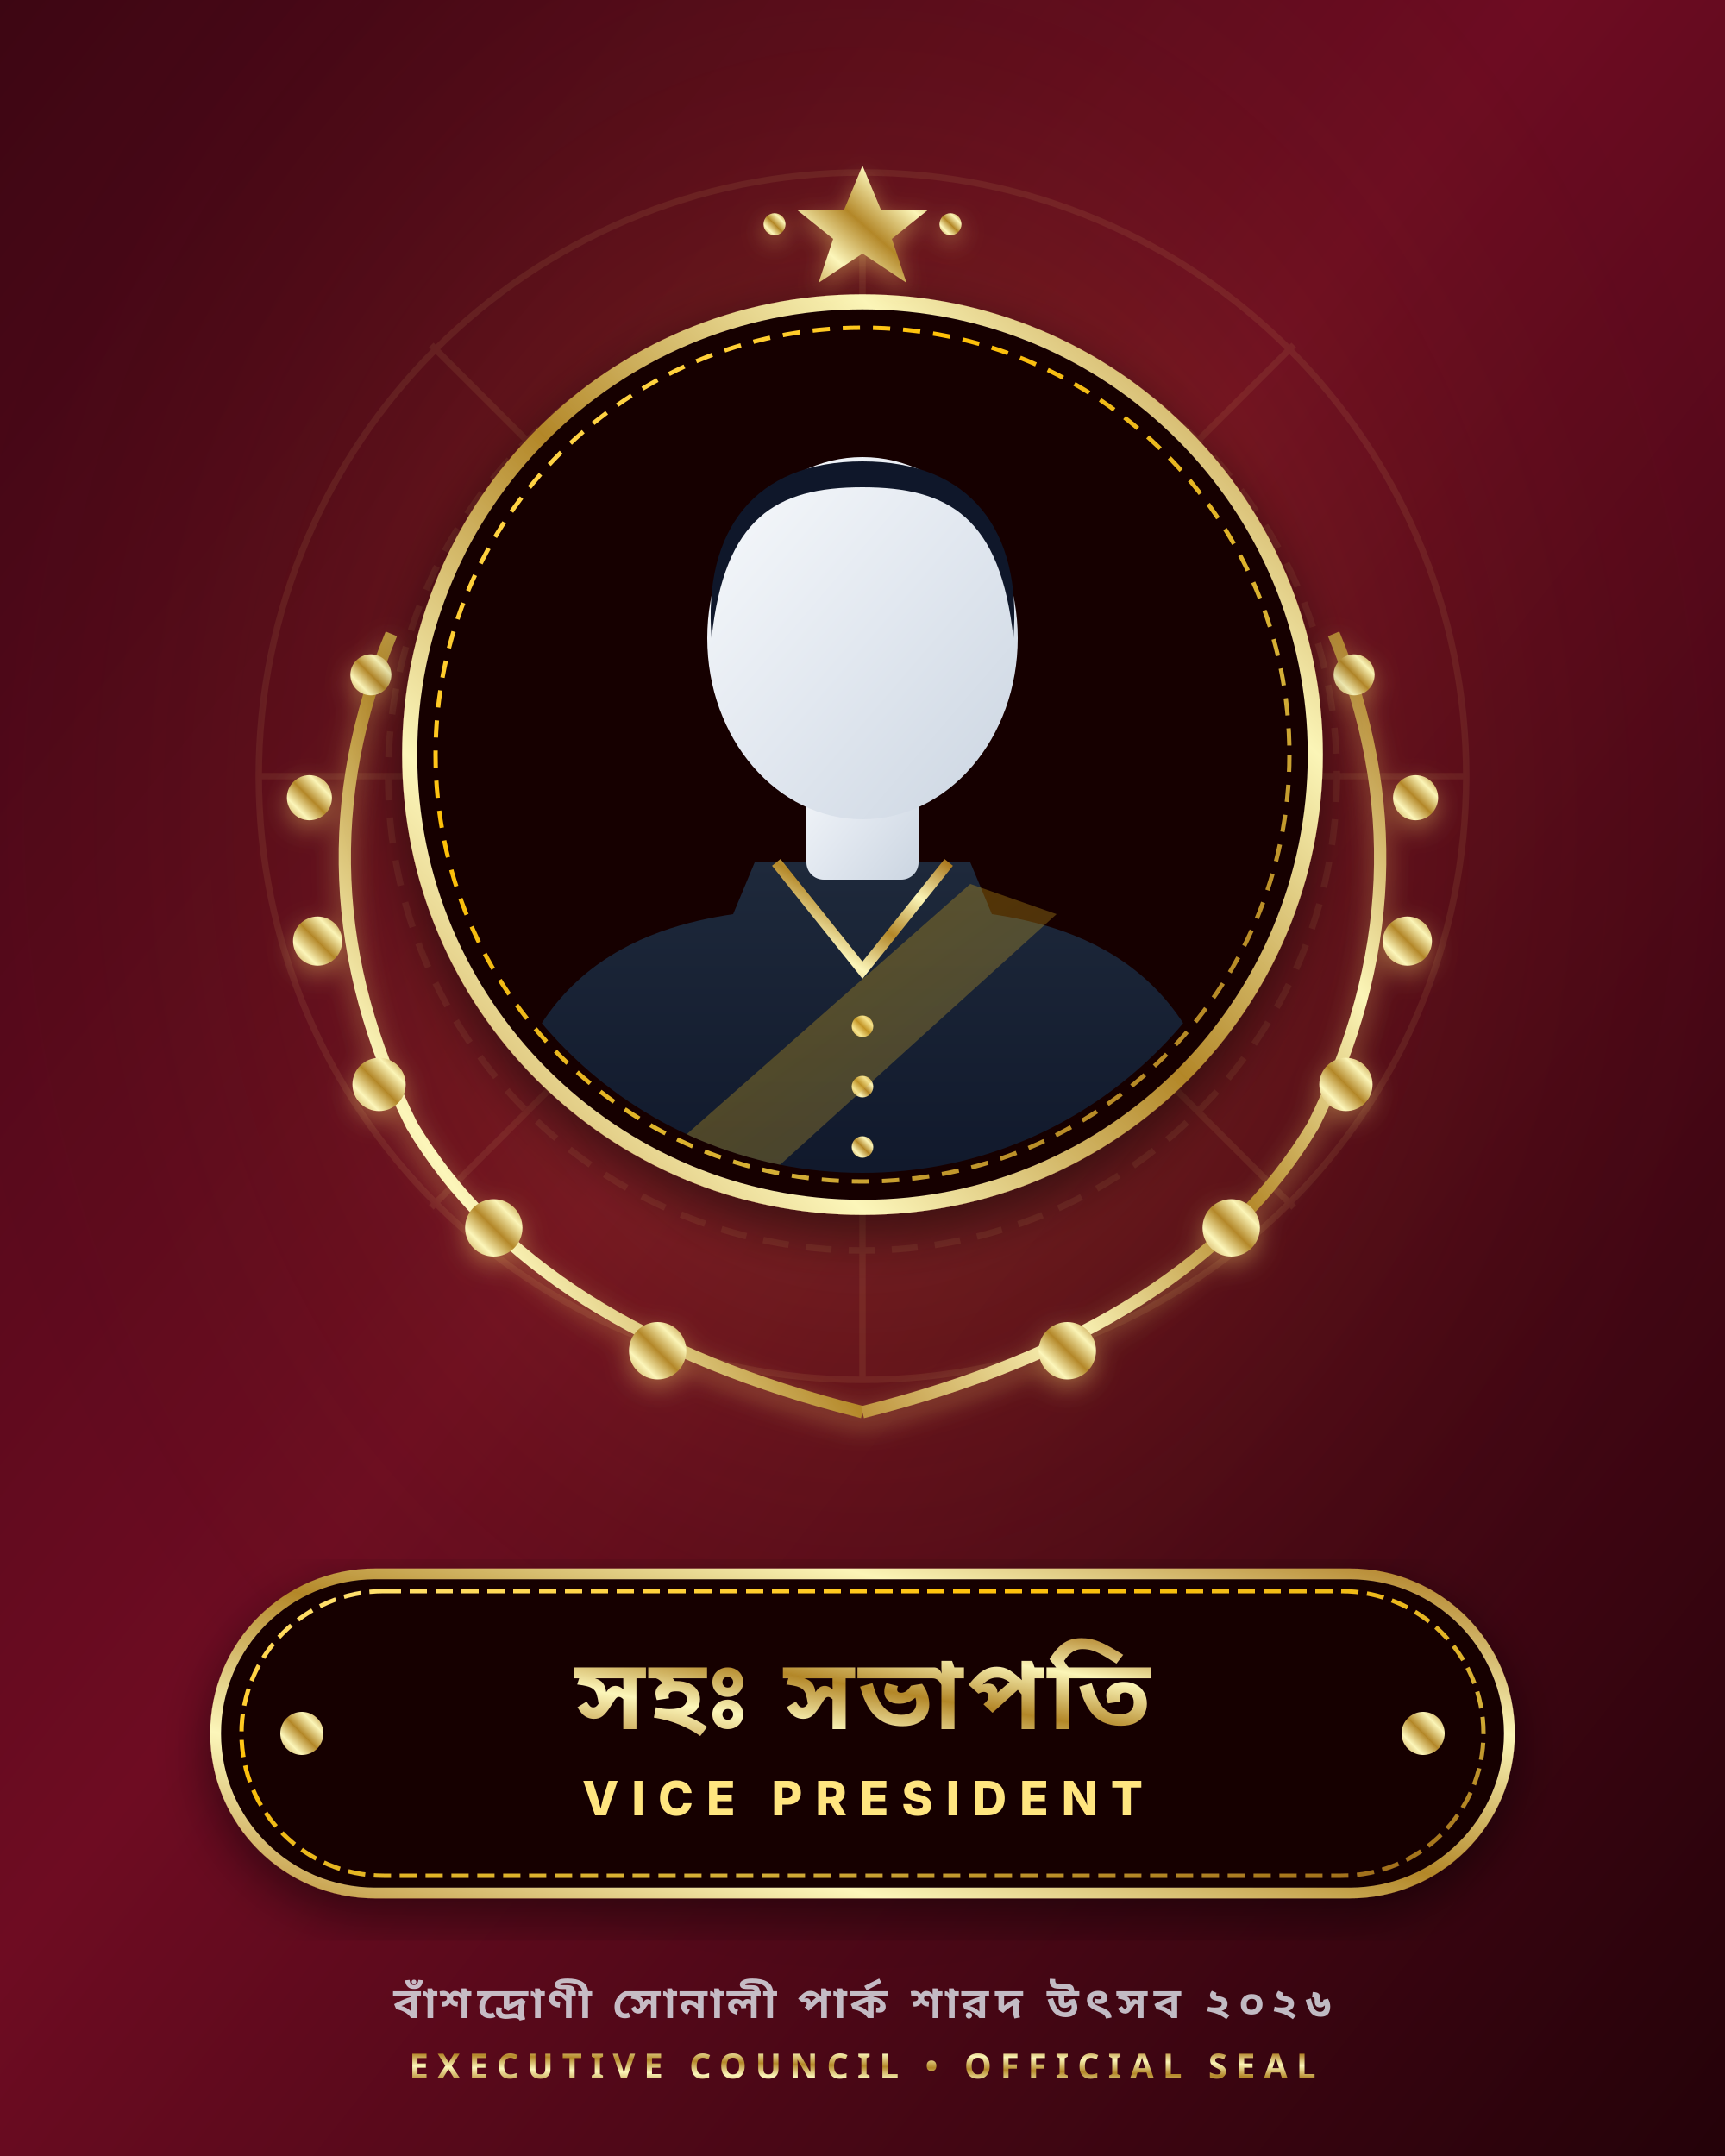
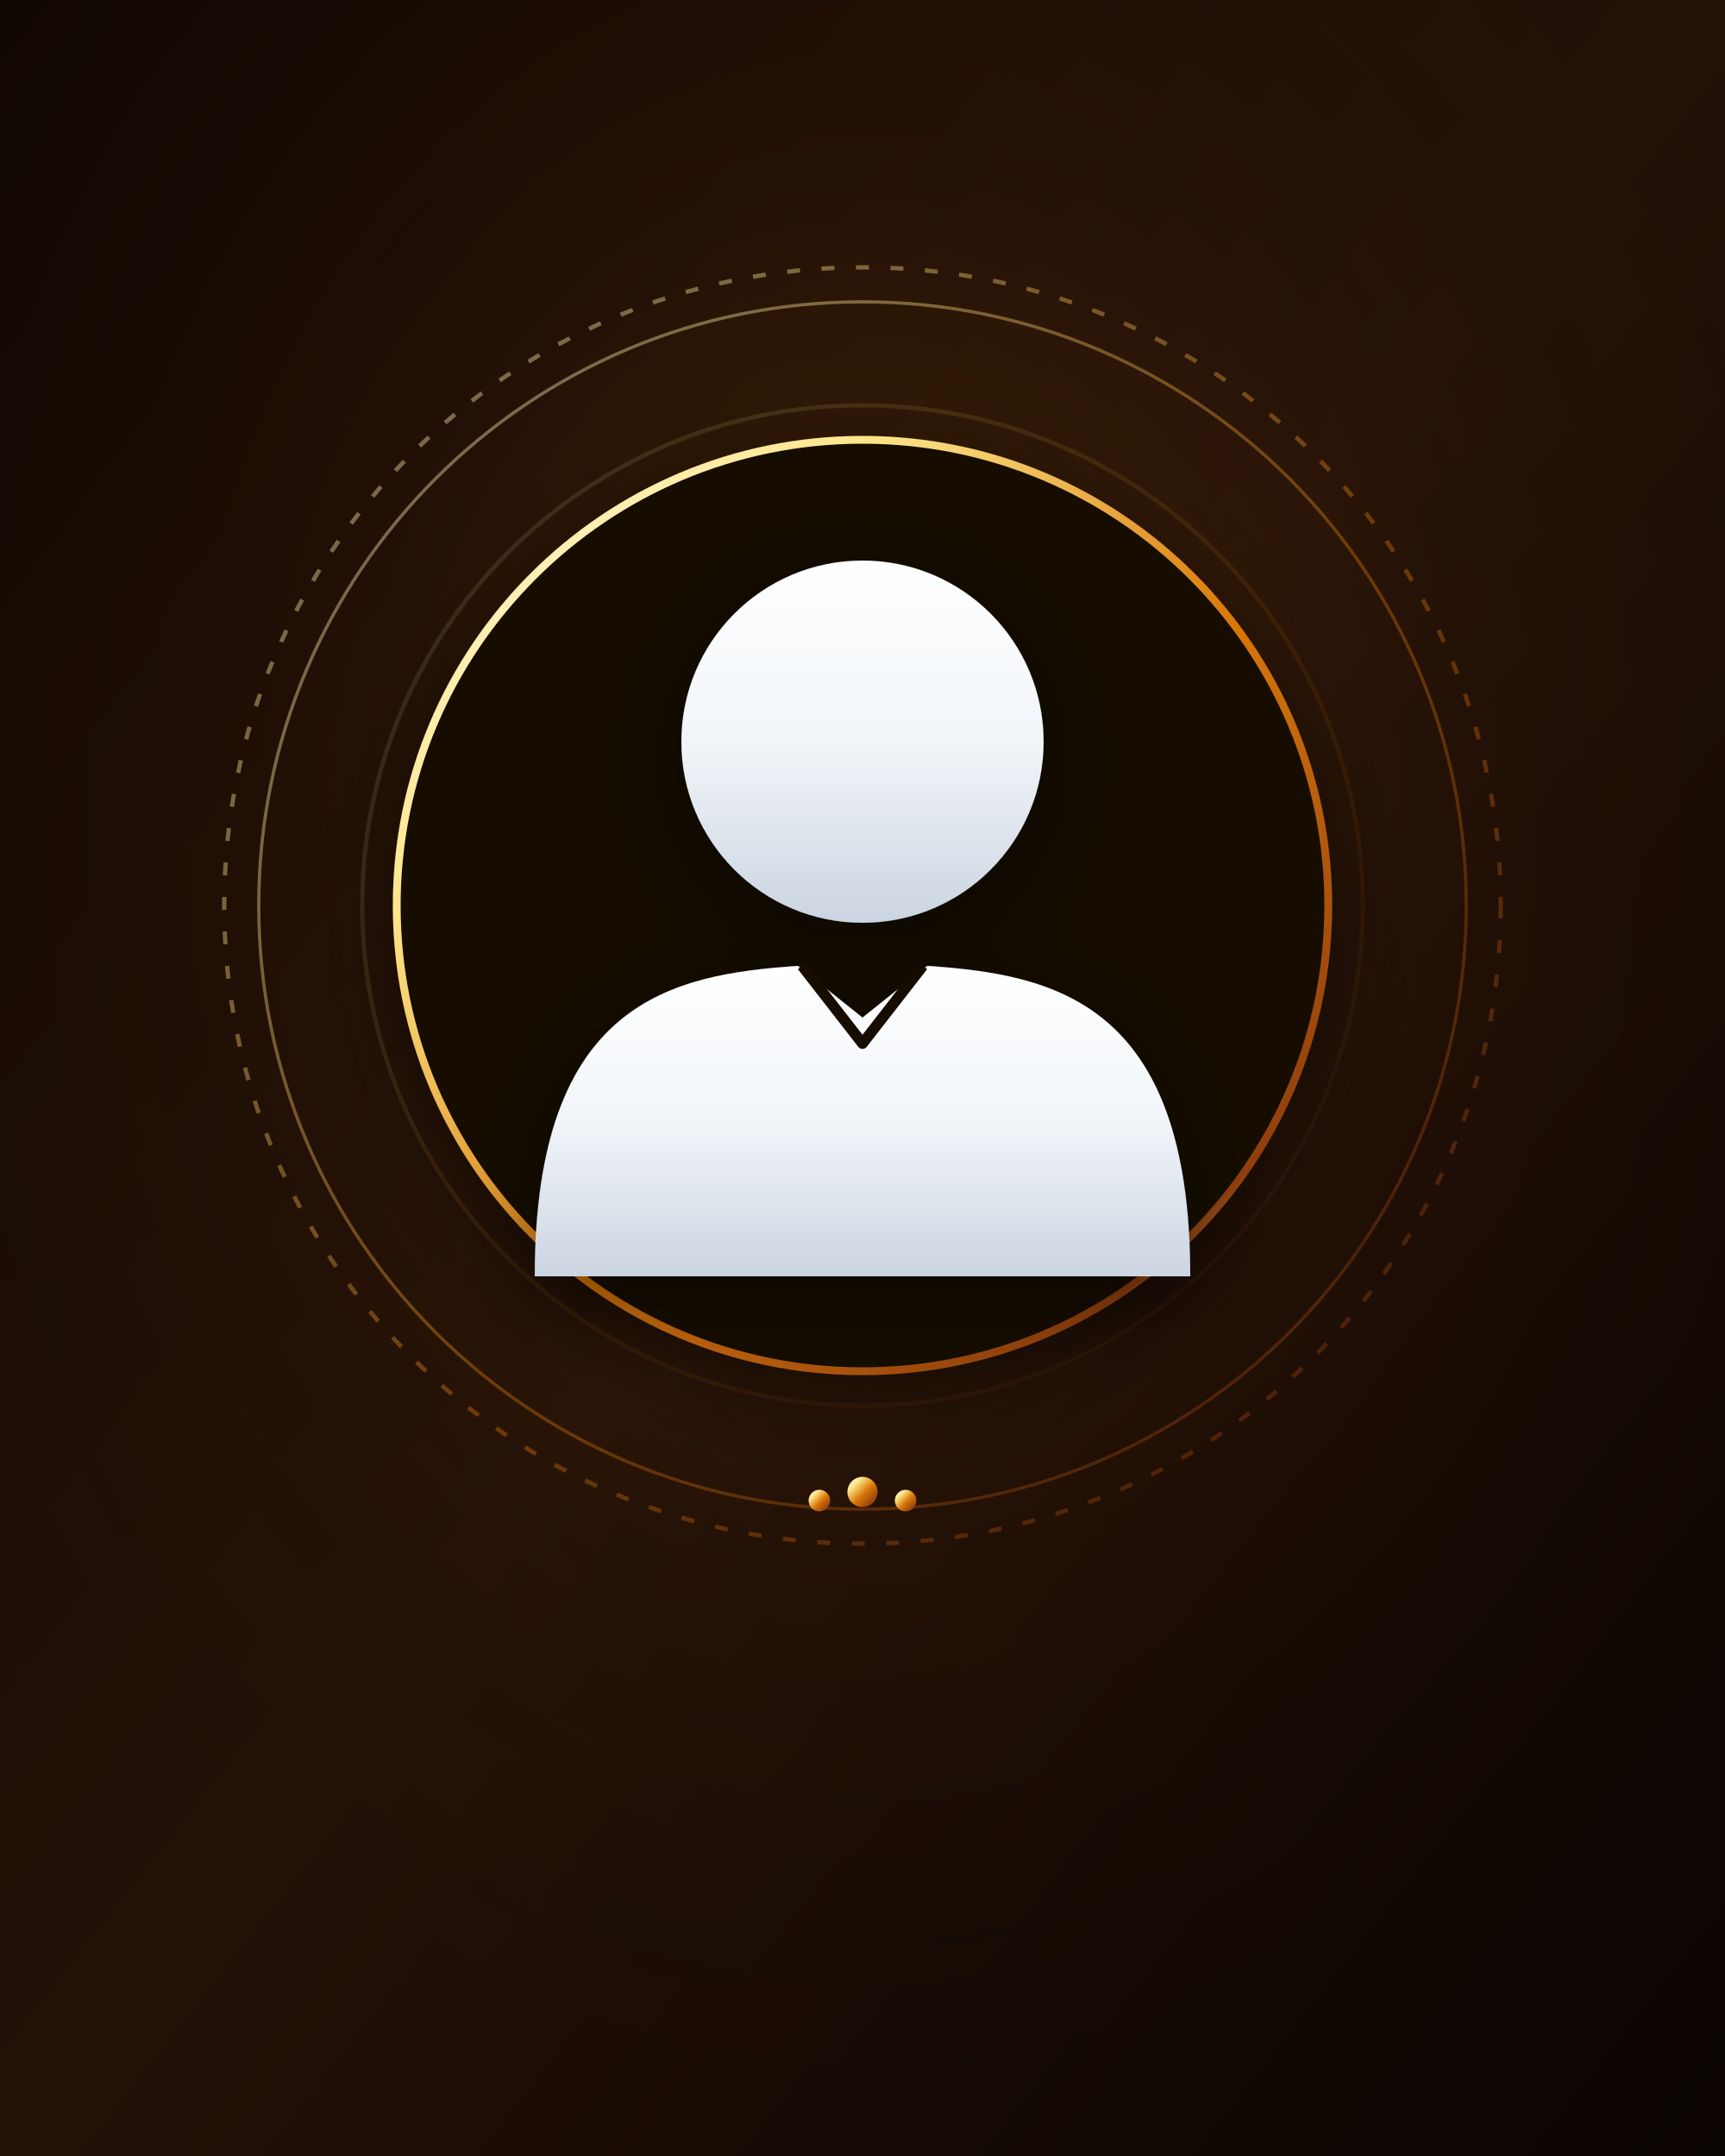
<svg xmlns="http://www.w3.org/2000/svg" viewBox="0 0 400 500" width="400" height="500">
  <defs>
-     <linearGradient id="bgGradVP" x1="0%" y1="0%" x2="100%" y2="100%">
-       <stop offset="0%" stop-color="#3D0613" />
-       <stop offset="45%" stop-color="#6E0C22" />
-       <stop offset="100%" stop-color="#240209" />
+     <linearGradient id="vpBg" x1="0%" y1="0%" x2="100%" y2="100%">
+       <stop offset="0%" stop-color="#120803" />
+       <stop offset="50%" stop-color="#221107" />
+       <stop offset="100%" stop-color="#0a0402" />
    </linearGradient>
-     <radialGradient id="spotlightVP" cx="50%" cy="38%" r="55%">
-       <stop offset="0%" stop-color="#FFDF73" stop-opacity="0.22" />
-       <stop offset="50%" stop-color="#B8860B" stop-opacity="0.08" />
+     <radialGradient id="vpSpotlight" cx="50%" cy="38%" r="65%">
+       <stop offset="0%" stop-color="#f59e0b" stop-opacity="0.2" />
+       <stop offset="45%" stop-color="#b45309" stop-opacity="0.06" />
      <stop offset="100%" stop-color="#000000" stop-opacity="0" />
    </radialGradient>
-     <linearGradient id="goldBaseVP" x1="0%" y1="0%" x2="100%" y2="100%">
-       <stop offset="0%" stop-color="#FFE57F" />
-       <stop offset="30%" stop-color="#FFC107" />
-       <stop offset="70%" stop-color="#D4AF37" />
-       <stop offset="100%" stop-color="#996515" />
+     <linearGradient id="vpGold" x1="0%" y1="0%" x2="100%" y2="100%">
+       <stop offset="0%" stop-color="#fffbeb" />
+       <stop offset="25%" stop-color="#fde68a" />
+       <stop offset="55%" stop-color="#d97706" />
+       <stop offset="85%" stop-color="#92400e" />
+       <stop offset="100%" stop-color="#fef3c7" />
    </linearGradient>
-     <linearGradient id="goldLightVP" x1="0%" y1="100%" x2="100%" y2="0%">
-       <stop offset="0%" stop-color="#BF953F" />
-       <stop offset="25%" stop-color="#FCF6BA" />
-       <stop offset="50%" stop-color="#B38728" />
-       <stop offset="75%" stop-color="#FBF5B7" />
-       <stop offset="100%" stop-color="#AA771C" />
+     <linearGradient id="vpSilhouette" x1="0%" y1="0%" x2="0%" y2="100%">
+       <stop offset="0%" stop-color="#ffffff" />
+       <stop offset="50%" stop-color="#f1f5f9" />
+       <stop offset="100%" stop-color="#cbd5e1" />
    </linearGradient>
-     <linearGradient id="silhouetteGradVP" x1="0%" y1="0%" x2="100%" y2="100%">
-       <stop offset="0%" stop-color="#F8FAFC" />
-       <stop offset="50%" stop-color="#E2E8F0" />
-       <stop offset="100%" stop-color="#CBD5E1" />
-     </linearGradient>
-     <linearGradient id="suitGradVP" x1="0%" y1="0%" x2="0%" y2="100%">
-       <stop offset="0%" stop-color="#1E293B" />
-       <stop offset="100%" stop-color="#0F172A" />
-     </linearGradient>
-     <filter id="goldGlowVP" x="-20%" y="-20%" width="140%" height="140%">
-       <feDropShadow dx="0" dy="2" stdDeviation="3" flood-color="#FFDF73" flood-opacity="0.4" />
-     </filter>
-     <filter id="cardShadowVP" x="-10%" y="-10%" width="120%" height="125%">
-       <feDropShadow dx="0" dy="4" stdDeviation="6" flood-color="#000000" flood-opacity="0.5" />
+     <filter id="vpShadow" x="-20%" y="-20%" width="140%" height="140%">
+       <feDropShadow dx="0" dy="5" stdDeviation="10" flood-color="#000000" flood-opacity="0.5" />
    </filter>
  </defs>
-   <rect width="400" height="500" fill="url(#bgGradVP)" />
-   <rect width="400" height="500" fill="url(#spotlightVP)" />
-   <g opacity="0.08" stroke="#FFE57F" stroke-width="1.5" fill="none">
-     <circle cx="200" cy="180" r="140" />
-     <circle cx="200" cy="180" r="110" stroke-dasharray="6,4" />
-     <circle cx="200" cy="180" r="80" />
-     <path d="M 200,40 L 200,320 M 60,180 L 340,180 M 100,80 L 300,280 M 100,280 L 300,80" />
+   <rect width="400" height="500" fill="url(#vpBg)" />
+   <rect width="400" height="500" fill="url(#vpSpotlight)" />
+   <g opacity="0.4" stroke="url(#vpGold)" stroke-width="1" fill="none">
+     <circle cx="200" cy="210" r="148" stroke-dasharray="3,5" />
+     <circle cx="200" cy="210" r="140" stroke-width="0.75" />
+     <circle cx="200" cy="210" r="116" stroke-opacity="0.3" />
  </g>
-   <g transform="translate(200, 185) scale(0.95)" filter="url(#goldGlowVP)">
-     <path d="M -115,-40 Q -140,20 -110,80 Q -80,130 0,150" fill="none" stroke="url(#goldLightVP)" stroke-width="3" />
-     <circle cx="-120" cy="-30" r="5" fill="url(#goldLightVP)" />
-     <circle cx="-135" cy="0" r="5.5" fill="url(#goldLightVP)" />
-     <circle cx="-133" cy="35" r="6" fill="url(#goldLightVP)" />
-     <circle cx="-118" cy="70" r="6.5" fill="url(#goldLightVP)" />
-     <circle cx="-90" cy="105" r="7" fill="url(#goldLightVP)" />
-     <circle cx="-50" cy="135" r="7" fill="url(#goldLightVP)" />
-     <path d="M 115,-40 Q 140,20 110,80 Q 80,130 0,150" fill="none" stroke="url(#goldLightVP)" stroke-width="3" />
-     <circle cx="120" cy="-30" r="5" fill="url(#goldLightVP)" />
-     <circle cx="135" cy="0" r="5.5" fill="url(#goldLightVP)" />
-     <circle cx="133" cy="35" r="6" fill="url(#goldLightVP)" />
-     <circle cx="118" cy="70" r="6.5" fill="url(#goldLightVP)" />
-     <circle cx="90" cy="105" r="7" fill="url(#goldLightVP)" />
-     <circle cx="50" cy="135" r="7" fill="url(#goldLightVP)" />
+   <circle cx="200" cy="210" r="108" fill="#170c05" stroke="url(#vpGold)" stroke-width="1.8" filter="url(#vpShadow)" />
+   <g filter="url(#vpShadow)">
+     <circle cx="200" cy="172" r="42" fill="url(#vpSilhouette)" />
+     <path d="M 124 296 C 124 232, 156 226, 185 224 L 200 236 L 215 224 C 244 226, 276 232, 276 296 Z" fill="url(#vpSilhouette)" />
+     <path d="M 186 224 L 200 242 L 214 224" stroke="#170c05" stroke-width="2.5" fill="none" stroke-linejoin="round" />
  </g>
-   <circle cx="200" cy="175" r="105" fill="#180206" stroke="url(#goldLightVP)" stroke-width="3.5" filter="url(#cardShadowVP)" />
-   <circle cx="200" cy="175" r="99" fill="none" stroke="url(#goldBaseVP)" stroke-width="1" stroke-dasharray="4,3" />
-   <g id="executiveSilhouetteVP">
-     <clipPath id="medallionClipVP">
-       <circle cx="200" cy="175" r="97" />
-     </clipPath>
-     <g clip-path="url(#medallionClipVP)">
-       <path d="M 115,280 C 115,225 150,215 170,212 L 175,200 L 225,200 L 230,212 C 250,215 285,225 285,280 Z" fill="url(#suitGradVP)" />
-       <path d="M 180,200 L 200,225 L 220,200" fill="none" stroke="url(#goldLightVP)" stroke-width="2.5" />
-       <line x1="200" y1="225" x2="200" y2="280" stroke="url(#goldLightVP)" stroke-width="2" />
-       <circle cx="200" cy="238" r="2.5" fill="url(#goldLightVP)" />
-       <circle cx="200" cy="252" r="2.5" fill="url(#goldLightVP)" />
-       <circle cx="200" cy="266" r="2.5" fill="url(#goldLightVP)" />
-       <path d="M 140,280 L 225,205 L 245,212 L 170,280 Z" fill="url(#goldBaseVP)" opacity="0.28" />
-       <rect x="187" y="172" width="26" height="32" rx="4" fill="url(#silhouetteGradVP)" />
-       <ellipse cx="200" cy="148" rx="36" ry="42" fill="url(#silhouetteGradVP)" />
-       <path d="M 165,148 C 163,123 175,107 200,107 C 225,107 237,123 235,148 C 232,120 220,113 200,113 C 180,113 168,120 165,148 Z" fill="#0F172A" />
-     </g>
-   </g>
-   <g transform="translate(200, 52) scale(0.85)" filter="url(#goldGlowVP)">
-     <polygon points="0,-16 5,-4 18,-4 8,4 12,16 0,8 -12,16 -8,4 -18,-4 -5,-4" fill="url(#goldLightVP)" />
-     <circle cx="-24" cy="0" r="3" fill="url(#goldLightVP)" />
-     <circle cx="24" cy="0" r="3" fill="url(#goldLightVP)" />
-   </g>
-   <g transform="translate(200, 365)" filter="url(#cardShadowVP)">
-     <rect x="-150" y="0" width="300" height="74" rx="37" fill="#180206" stroke="url(#goldLightVP)" stroke-width="2.5" />
-     <rect x="-144" y="4" width="288" height="66" rx="33" fill="none" stroke="url(#goldBaseVP)" stroke-width="1" stroke-dasharray="4,2" />
-     <circle cx="-130" cy="37" r="5" fill="url(#goldLightVP)" />
-     <circle cx="130" cy="37" r="5" fill="url(#goldLightVP)" />
-     <text x="0" y="36" font-family="'Noto Sans Bengali', 'Hind Siliguri', 'Mukti', sans-serif" font-size="23" font-weight="900" fill="url(#goldLightVP)" text-anchor="middle" letter-spacing="1">
-       সহঃ সভাপতি
-     </text>
-     <text x="0" y="56" font-family="system-ui, -apple-system, sans-serif" font-size="11" font-weight="800" fill="#FFE57F" text-anchor="middle" letter-spacing="3">
-       VICE PRESIDENT
-     </text>
-   </g>
-   <g transform="translate(200, 468)">
-     <text x="0" y="0" font-family="'Noto Sans Bengali', sans-serif" font-size="10" font-weight="700" fill="#E2E8F0" text-anchor="middle" opacity="0.8" letter-spacing="1.5">
-       বাঁশদ্রোণী সোনালী পার্ক শারদ উৎসব ২০২৬
-     </text>
-     <text x="0" y="14" font-family="system-ui, sans-serif" font-size="8" font-weight="700" fill="url(#goldLightVP)" text-anchor="middle" letter-spacing="2">
-       EXECUTIVE COUNCIL • OFFICIAL SEAL
-     </text>
+   <g transform="translate(200, 348)">
+     <circle cx="-10" cy="0" r="2.5" fill="url(#vpGold)" />
+     <circle cx="0" cy="-2" r="3.5" fill="url(#vpGold)" />
+     <circle cx="10" cy="0" r="2.5" fill="url(#vpGold)" />
  </g>
</svg>
